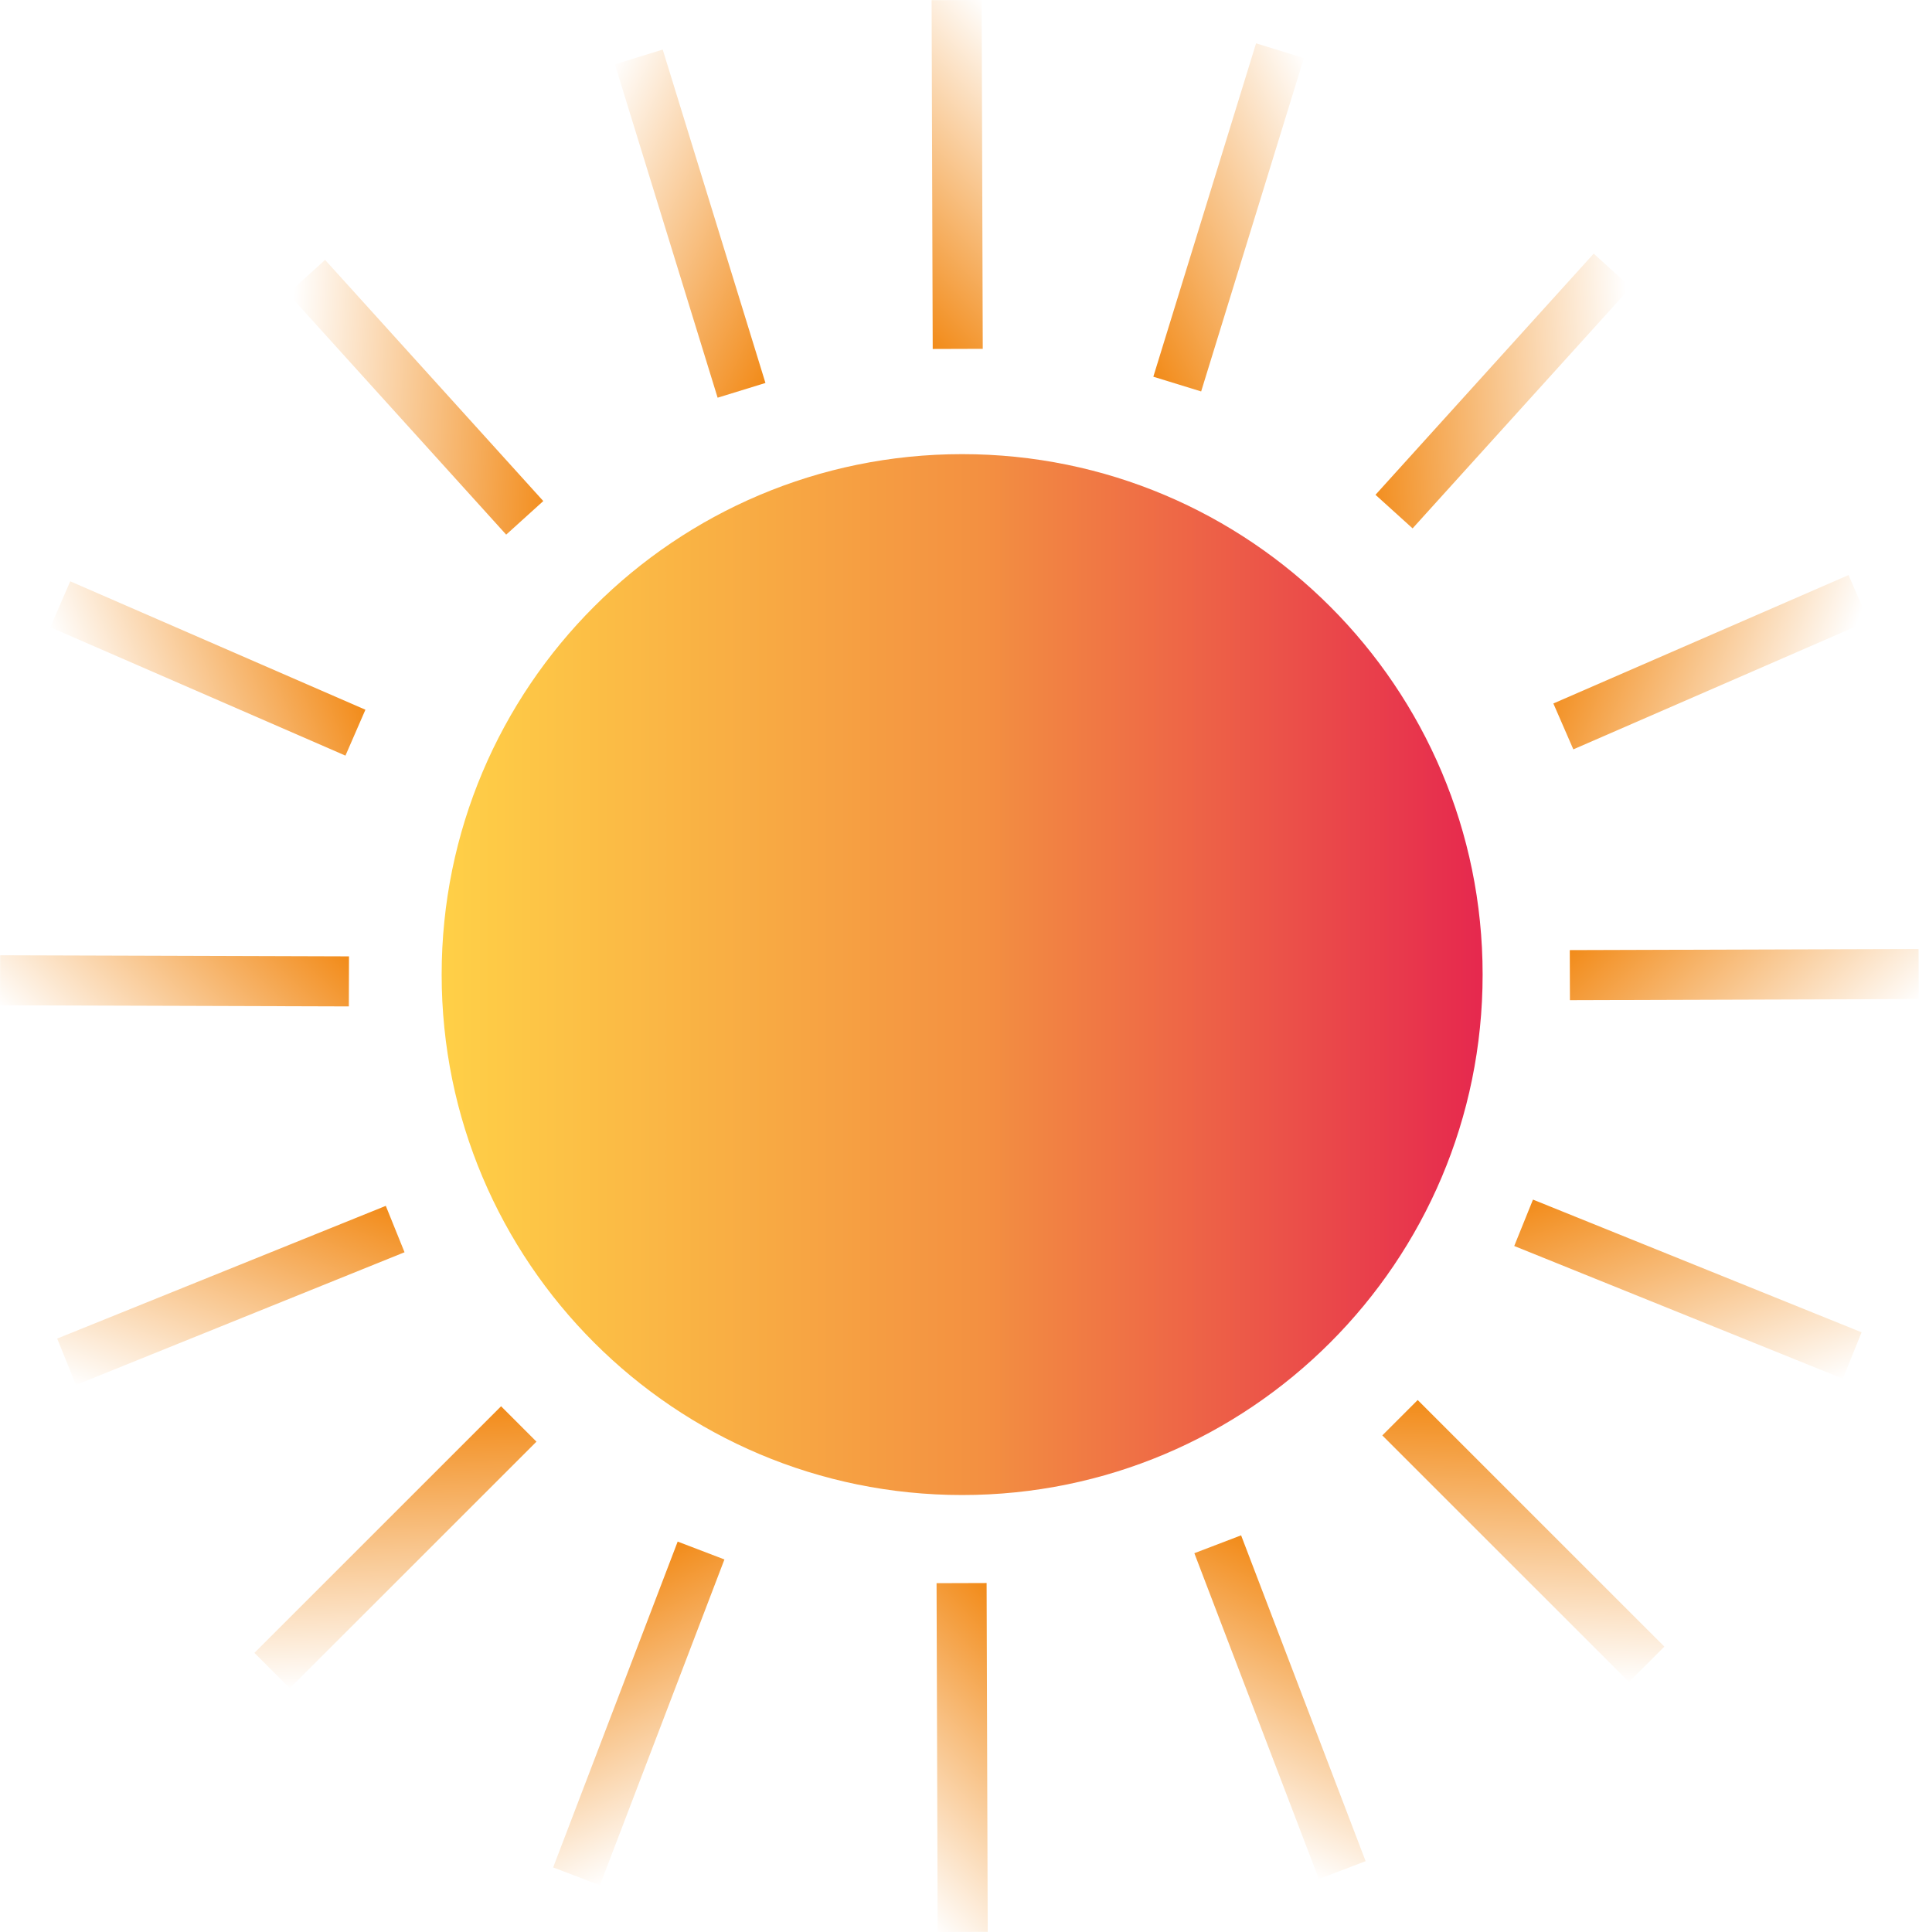
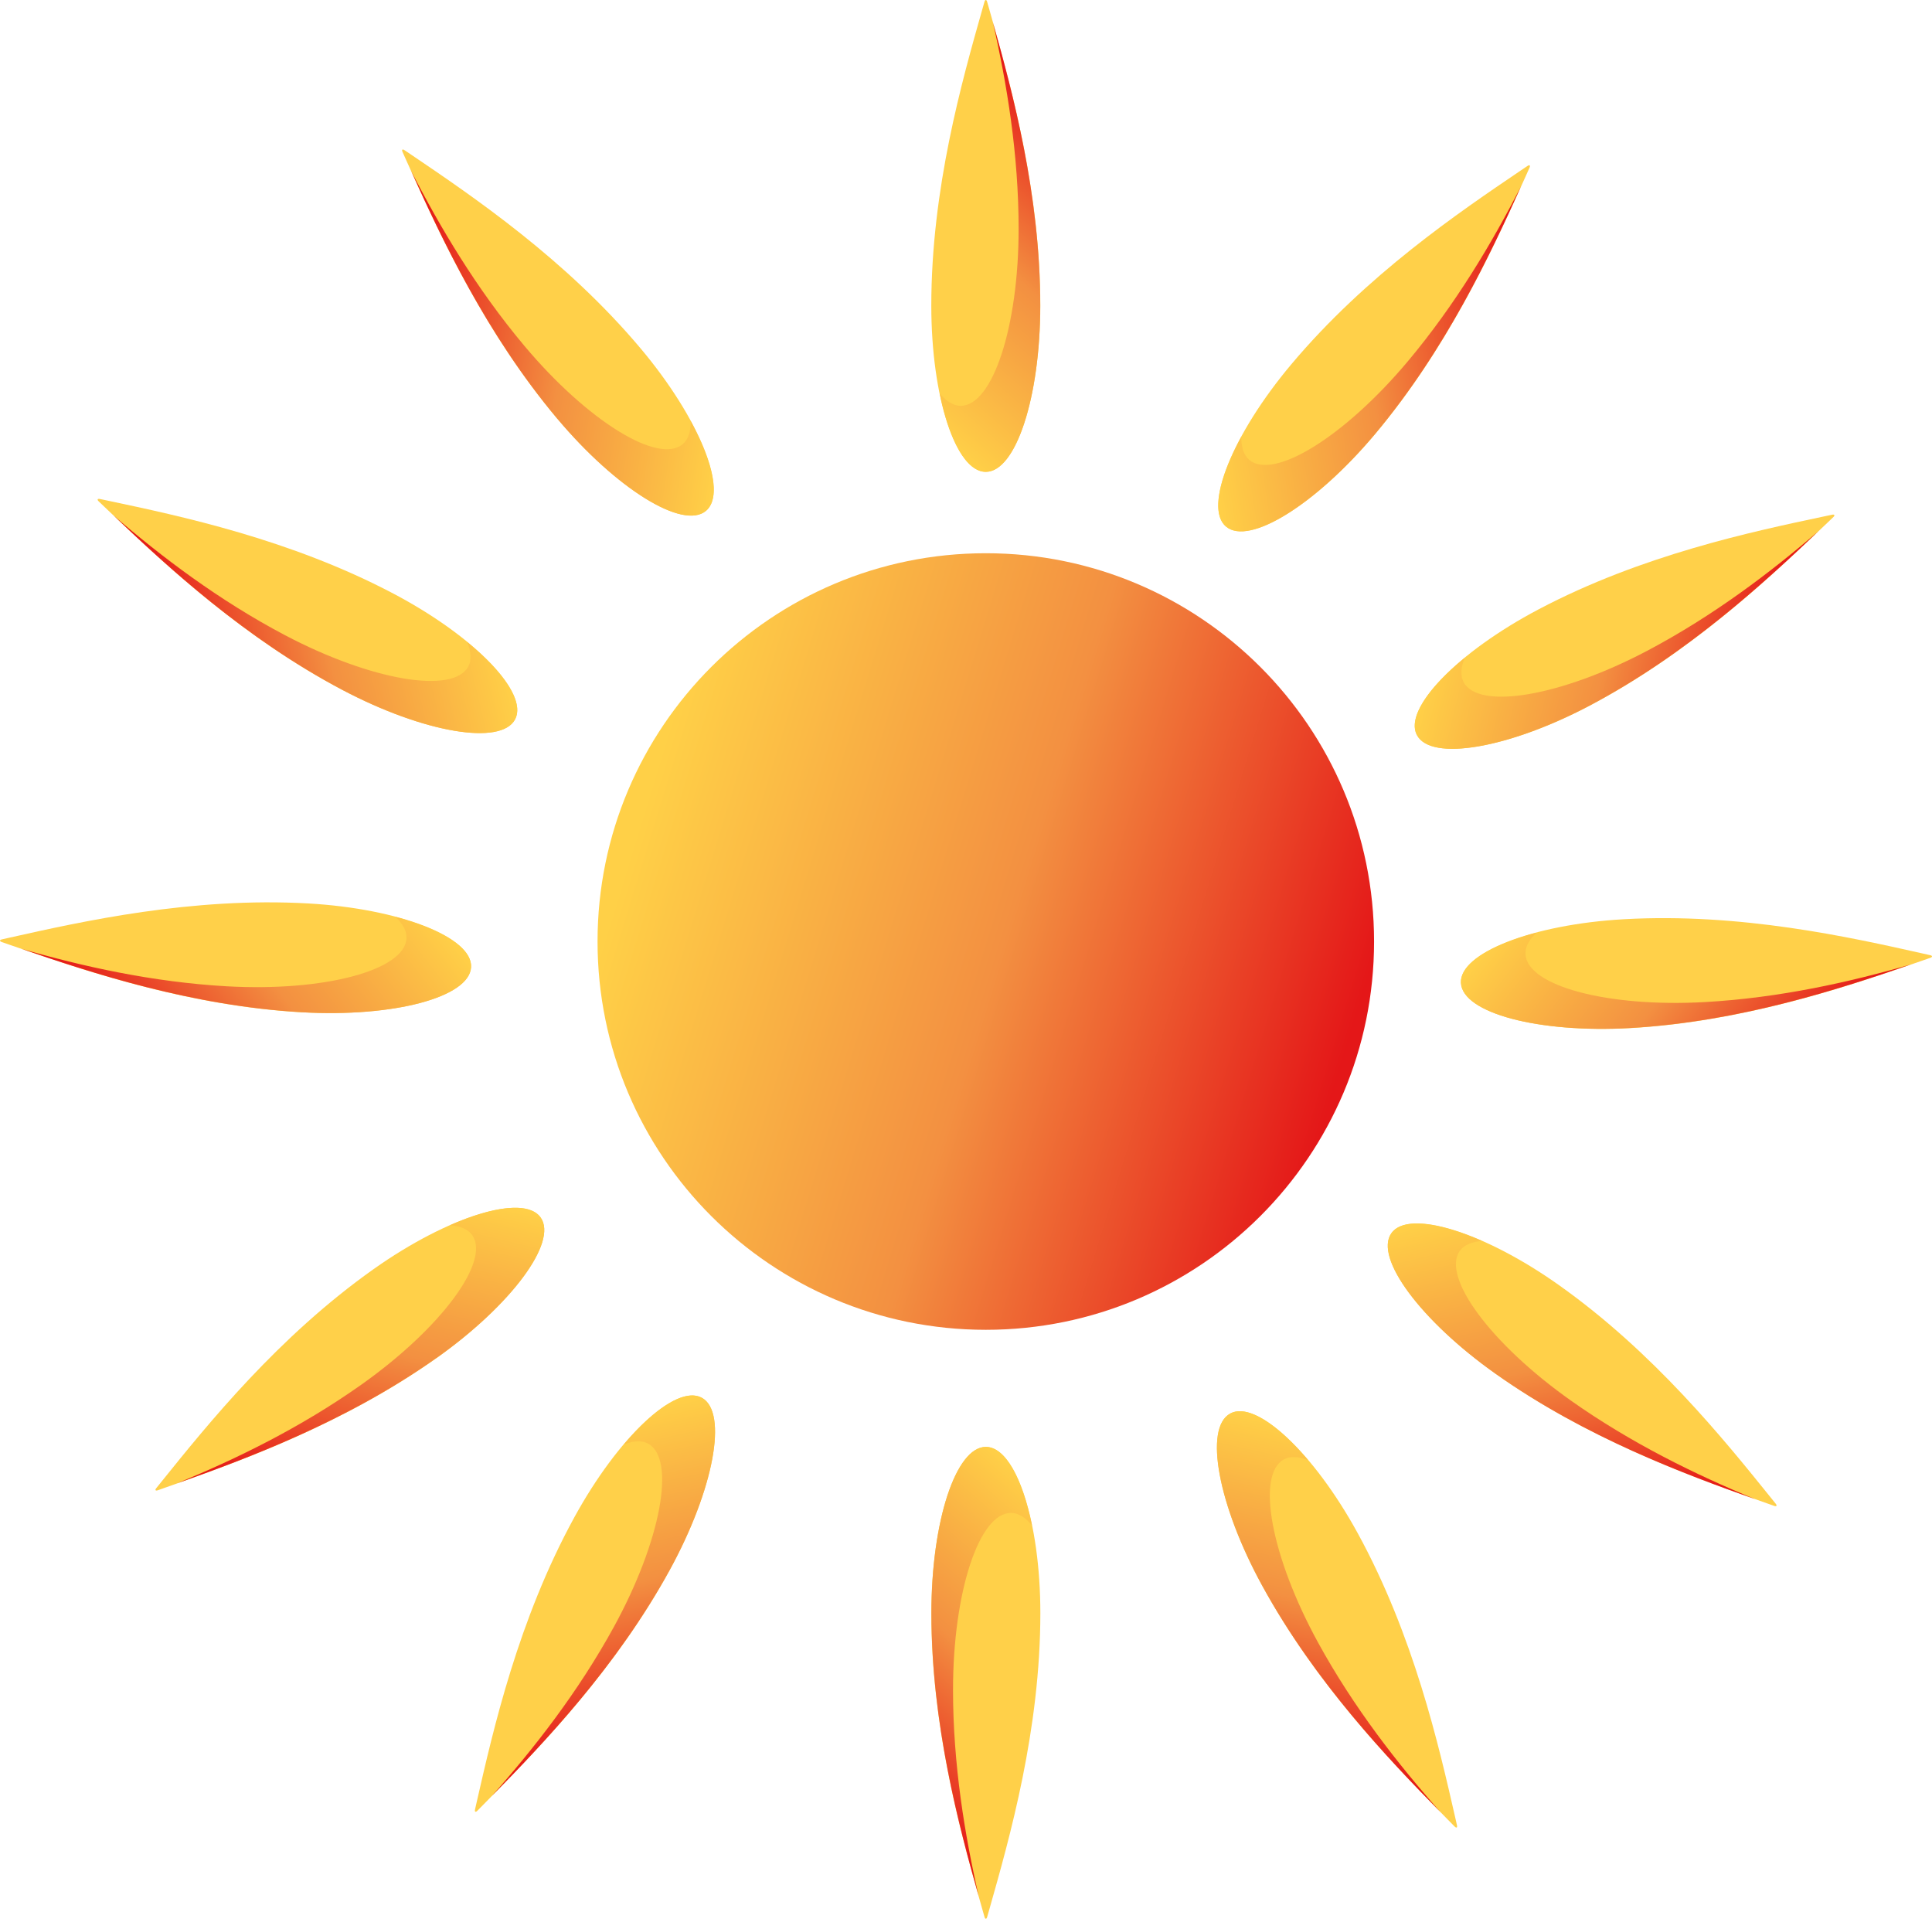
- <svg xmlns="http://www.w3.org/2000/svg" xmlns:xlink="http://www.w3.org/1999/xlink" id="Lager_1" data-name="Lager 1" viewBox="0 0 383.4 386.07">
+ <svg xmlns="http://www.w3.org/2000/svg" xmlns:xlink="http://www.w3.org/1999/xlink" id="Lager_1" viewBox="0 0 517.51 513.92">
  <defs>
    <style>
      .cls-1 {
-         fill: url(#Namnlös_övertoning_197-13);
-         stroke: url(#Namnlös_övertoning_193-13);
-       }
- 
-       .cls-1, .cls-2, .cls-3, .cls-4, .cls-5, .cls-6, .cls-7, .cls-8, .cls-9, .cls-10, .cls-11, .cls-12, .cls-13, .cls-14, .cls-15, .cls-16 {
-         stroke-miterlimit: 10;
-         stroke-width: 10px;
+         fill: url(#Namnlös_övertoning_3-3);
      }

      .cls-2 {
-         fill: url(#Namnlös_övertoning_197-3);
-         stroke: url(#Namnlös_övertoning_193-2);
+         fill: url(#Namnlös_övertoning_3-11);
      }

      .cls-3 {
-         fill: url(#Namnlös_övertoning_197-15);
-         stroke: url(#Namnlös_övertoning_193-15);
+         fill: url(#Namnlös_övertoning_3-2);
      }

      .cls-4 {
-         fill: url(#Namnlös_övertoning_197-10);
-         stroke: url(#Namnlös_övertoning_193-9);
+         fill: url(#Namnlös_övertoning_3-7);
      }

      .cls-5 {
-         fill: url(#Namnlös_övertoning_197-2);
-         stroke: url(#Namnlös_övertoning_193);
-       }
- 
-       .cls-17 {
-         fill: url(#Namnlös_övertoning_90);
-         stroke-width: 0px;
+         fill: url(#Namnlös_övertoning_3-5);
      }

      .cls-6 {
-         fill: url(#Namnlös_övertoning_197);
-         stroke: url(#Namnlös_övertoning_195);
+         fill: url(#Namnlös_övertoning_3);
      }

      .cls-7 {
-         fill: url(#Namnlös_övertoning_197-5);
-         stroke: url(#Namnlös_övertoning_193-4);
+         fill: #ffd049;
      }

      .cls-8 {
-         fill: url(#Namnlös_övertoning_197-14);
-         stroke: url(#Namnlös_övertoning_193-14);
+         fill: url(#Namnlös_övertoning_3-9);
      }

      .cls-9 {
-         fill: url(#Namnlös_övertoning_197-8);
-         stroke: url(#Namnlös_övertoning_193-7);
+         fill: url(#Namnlös_övertoning_3-6);
      }

      .cls-10 {
-         fill: url(#Namnlös_övertoning_197-4);
-         stroke: url(#Namnlös_övertoning_193-3);
+         fill: url(#Namnlös_övertoning_3-13);
      }

      .cls-11 {
-         fill: url(#Namnlös_övertoning_197-7);
-         stroke: url(#Namnlös_övertoning_193-6);
+         fill: url(#Namnlös_övertoning_3-4);
      }

      .cls-12 {
-         fill: url(#Namnlös_övertoning_199);
-         stroke: url(#Namnlös_övertoning_193-11);
+         fill: url(#Namnlös_övertoning_3-10);
      }

      .cls-13 {
-         fill: url(#Namnlös_övertoning_197-12);
-         stroke: url(#Namnlös_övertoning_193-12);
+         fill: url(#Namnlös_övertoning_3-8);
      }

      .cls-14 {
-         fill: url(#Namnlös_övertoning_197-6);
-         stroke: url(#Namnlös_övertoning_193-5);
-       }
- 
-       .cls-15 {
-         fill: url(#Namnlös_övertoning_197-11);
-         stroke: url(#Namnlös_övertoning_193-10);
-       }
- 
-       .cls-16 {
-         fill: url(#Namnlös_övertoning_197-9);
-         stroke: url(#Namnlös_övertoning_193-8);
+         fill: url(#Namnlös_övertoning_3-12);
      }
    </style>
-     <linearGradient id="Namnlös_övertoning_90" data-name="Namnlös övertoning 90" x1="88.25" y1="194.75" x2="296.25" y2="194.75" gradientUnits="userSpaceOnUse">
+     <linearGradient id="Namnlös_övertoning_3" data-name="Namnlös övertoning 3" x1="170.21" y1="223.37" x2="370.33" y2="284.82" gradientUnits="userSpaceOnUse">
      <stop offset="0" stop-color="#ffd047" />
-       <stop offset=".52" stop-color="#f39041" />
-       <stop offset="1" stop-color="#e6284e" />
+       <stop offset=".49" stop-color="#f39041" />
+       <stop offset=".95" stop-color="#e41718" />
    </linearGradient>
-     <linearGradient id="Namnlös_övertoning_197" data-name="Namnlös övertoning 197" x1="248.5" y1="94.93" x2="294.84" y2="94.93" gradientTransform="translate(575.73 160.14) rotate(177.38) skewX(.48)" gradientUnits="userSpaceOnUse">
-       <stop offset="0" stop-color="#fff" stop-opacity="0" />
-       <stop offset="1" stop-color="#f28c1b" />
-     </linearGradient>
-     <linearGradient id="Namnlös_övertoning_195" data-name="Namnlös övertoning 195" x1="244.96" y1="94.93" x2="298.37" y2="94.93" gradientTransform="translate(575.73 160.14) rotate(177.38) skewX(.48)" gradientUnits="userSpaceOnUse">
-       <stop offset="0" stop-color="#fff" />
-       <stop offset="1" stop-color="#f28c1b" />
-     </linearGradient>
-     <linearGradient id="Namnlös_övertoning_197-2" data-name="Namnlös övertoning 197" x1="214.48" y1="53.27" x2="260.82" y2="53.27" gradientTransform="translate(541.27 269.92) rotate(-157.98) skewX(1.07)" xlink:href="#Namnlös_övertoning_197" />
-     <linearGradient id="Namnlös_övertoning_193" data-name="Namnlös övertoning 193" x1="210.95" y1="53.27" x2="264.36" y2="53.27" gradientTransform="translate(541.27 269.92) rotate(-157.98) skewX(1.07)" gradientUnits="userSpaceOnUse">
-       <stop offset="0" stop-color="#fff" />
-       <stop offset="1" stop-color="#f28c1b" />
-     </linearGradient>
-     <linearGradient id="Namnlös_övertoning_197-3" data-name="Namnlös övertoning 197" x1="196.6" y1="6.4" x2="242.94" y2="6.4" gradientTransform="translate(509.5 354.18) rotate(-136.94) scale(1.03) skewX(-3.52)" xlink:href="#Namnlös_övertoning_197" />
-     <linearGradient id="Namnlös_övertoning_193-2" data-name="Namnlös övertoning 193" x1="193.06" y1="6.4" x2="246.47" y2="6.4" gradientTransform="translate(509.5 354.18) rotate(-136.94) scale(1.03) skewX(-3.52)" xlink:href="#Namnlös_övertoning_193" />
-     <linearGradient id="Namnlös_övertoning_197-4" data-name="Namnlös övertoning 197" x1="158.62" y1="-39.55" x2="204.96" y2="-39.55" gradientTransform="translate(456.4 414.21) rotate(-115.22) scale(1.04) skewX(-4.42)" xlink:href="#Namnlös_övertoning_197" />
-     <linearGradient id="Namnlös_övertoning_193-3" data-name="Namnlös övertoning 193" x1="155.08" y1="-39.55" x2="208.5" y2="-39.55" gradientTransform="translate(456.4 414.21) rotate(-115.22) scale(1.04) skewX(-4.42)" xlink:href="#Namnlös_övertoning_193" />
-     <linearGradient id="Namnlös_övertoning_197-5" data-name="Namnlös övertoning 197" x1="137.45" y1="-92.59" x2="183.79" y2="-92.59" gradientTransform="translate(405.02 476.61) rotate(-91.76) scale(1.03) skewX(-3.52)" xlink:href="#Namnlös_övertoning_197" />
-     <linearGradient id="Namnlös_övertoning_193-4" data-name="Namnlös övertoning 193" x1="133.91" y1="-92.59" x2="187.32" y2="-92.59" gradientTransform="translate(405.02 476.61) rotate(-91.76) scale(1.03) skewX(-3.52)" xlink:href="#Namnlös_övertoning_193" />
-     <linearGradient id="Namnlös_övertoning_197-6" data-name="Namnlös övertoning 197" x1="153.03" y1="-152.51" x2="199.37" y2="-152.51" gradientTransform="translate(328.37 578.05) rotate(-67.68) scale(1.03) skewX(-3.52)" xlink:href="#Namnlös_övertoning_197" />
-     <linearGradient id="Namnlös_övertoning_193-5" data-name="Namnlös övertoning 193" x1="149.49" y1="-152.51" x2="202.9" y2="-152.51" gradientTransform="translate(328.37 578.05) rotate(-67.68) scale(1.03) skewX(-3.52)" xlink:href="#Namnlös_övertoning_193" />
-     <linearGradient id="Namnlös_övertoning_197-7" data-name="Namnlös övertoning 197" x1="224.36" y1="10.34" x2="270.7" y2="10.34" gradientTransform="translate(10.46 530.15) rotate(-46.94) scale(1.03) skewX(-3.52)" xlink:href="#Namnlös_övertoning_197" />
-     <linearGradient id="Namnlös_övertoning_193-6" data-name="Namnlös övertoning 193" x1="220.82" y1="10.34" x2="274.24" y2="10.34" gradientTransform="translate(10.46 530.15) rotate(-46.94) scale(1.03) skewX(-3.52)" xlink:href="#Namnlös_övertoning_193" />
-     <linearGradient id="Namnlös_övertoning_197-8" data-name="Namnlös övertoning 197" x1="197.01" y1="-18.2" x2="243.35" y2="-18.2" gradientTransform="translate(333.52 -144.86) rotate(133.06) scale(1.03) skewX(-3.52)" xlink:href="#Namnlös_övertoning_197" />
-     <linearGradient id="Namnlös_övertoning_193-7" data-name="Namnlös övertoning 193" x1="193.48" y1="-18.2" x2="246.89" y2="-18.2" gradientTransform="translate(333.52 -144.86) rotate(133.06) scale(1.03) skewX(-3.52)" xlink:href="#Namnlös_övertoning_193" />
-     <linearGradient id="Namnlös_övertoning_197-9" data-name="Namnlös övertoning 197" x1="161.16" y1="-60.49" x2="207.5" y2="-60.49" gradientTransform="translate(383.4 -106.73) rotate(150.36) scale(1.03) skewX(-3.52)" xlink:href="#Namnlös_övertoning_197" />
-     <linearGradient id="Namnlös_övertoning_193-8" data-name="Namnlös övertoning 193" x1="157.62" y1="-60.49" x2="211.03" y2="-60.49" gradientTransform="translate(383.4 -106.73) rotate(150.36) scale(1.03) skewX(-3.52)" xlink:href="#Namnlös_övertoning_193" />
-     <linearGradient id="Namnlös_övertoning_197-10" data-name="Namnlös övertoning 197" x1="283.09" y1="95.26" x2="329.43" y2="95.26" gradientTransform="translate(-226.76 160.14) rotate(2.62) scale(1 -1) skewX(.48)" xlink:href="#Namnlös_övertoning_197" />
-     <linearGradient id="Namnlös_övertoning_193-9" data-name="Namnlös övertoning 193" x1="279.55" y1="95.26" x2="332.96" y2="95.26" gradientTransform="translate(-226.76 160.14) rotate(2.62) scale(1 -1) skewX(.48)" xlink:href="#Namnlös_övertoning_193" />
-     <linearGradient id="Namnlös_övertoning_197-11" data-name="Namnlös övertoning 197" x1="246.49" y1="39.07" x2="292.83" y2="39.07" gradientTransform="translate(-192.3 269.92) rotate(-22.02) scale(.99 -.99) skewX(1.07)" xlink:href="#Namnlös_övertoning_197" />
-     <linearGradient id="Namnlös_övertoning_193-10" data-name="Namnlös övertoning 193" x1="242.96" y1="39.07" x2="296.37" y2="39.07" gradientTransform="translate(-192.3 269.92) rotate(-22.02) scale(.99 -.99) skewX(1.07)" xlink:href="#Namnlös_övertoning_193" />
-     <linearGradient id="Namnlös_övertoning_199" data-name="Namnlös övertoning 199" x1="218.68" y1="-17.3" x2="265.02" y2="-17.3" gradientTransform="translate(-160.53 354.18) rotate(-43.06) scale(1.03 -1.03) skewX(-3.52)" gradientUnits="userSpaceOnUse">
-       <stop offset="0" stop-color="#fff" stop-opacity="0" />
-       <stop offset="1" stop-color="#f28c1b" />
-     </linearGradient>
-     <linearGradient id="Namnlös_övertoning_193-11" data-name="Namnlös övertoning 193" x1="215.15" y1="-17.3" x2="268.56" y2="-17.3" gradientTransform="translate(-160.53 354.18) rotate(-43.06) scale(1.03 -1.03) skewX(-3.52)" xlink:href="#Namnlös_övertoning_193" />
-     <linearGradient id="Namnlös_övertoning_197-12" data-name="Namnlös övertoning 197" x1="169.27" y1="-70.07" x2="215.61" y2="-70.07" gradientTransform="translate(-107.43 414.21) rotate(-64.78) scale(1.04 -1.04) skewX(-4.42)" xlink:href="#Namnlös_övertoning_197" />
-     <linearGradient id="Namnlös_övertoning_193-12" data-name="Namnlös övertoning 193" x1="165.73" y1="-70.07" x2="219.14" y2="-70.07" gradientTransform="translate(-107.43 414.21) rotate(-64.78) scale(1.04 -1.04) skewX(-4.42)" xlink:href="#Namnlös_övertoning_193" />
-     <linearGradient id="Namnlös_övertoning_197-13" data-name="Namnlös övertoning 197" x1="135.21" y1="-126.03" x2="181.55" y2="-126.03" gradientTransform="translate(-56.05 476.61) rotate(-88.24) scale(1.03 -1.03) skewX(-3.52)" xlink:href="#Namnlös_övertoning_197" />
-     <linearGradient id="Namnlös_övertoning_193-13" data-name="Namnlös övertoning 193" x1="131.67" y1="-126.03" x2="185.08" y2="-126.03" gradientTransform="translate(-56.05 476.61) rotate(-88.24) scale(1.03 -1.03) skewX(-3.52)" xlink:href="#Namnlös_övertoning_193" />
-     <linearGradient id="Namnlös_övertoning_197-14" data-name="Namnlös övertoning 197" x1="137.37" y1="-182.97" x2="183.71" y2="-182.97" gradientTransform="translate(20.6 578.05) rotate(-112.32) scale(1.03 -1.03) skewX(-3.52)" xlink:href="#Namnlös_övertoning_197" />
-     <linearGradient id="Namnlös_övertoning_193-14" data-name="Namnlös övertoning 193" x1="133.83" y1="-182.97" x2="187.24" y2="-182.97" gradientTransform="translate(20.6 578.05) rotate(-112.32) scale(1.03 -1.03) skewX(-3.52)" xlink:href="#Namnlös_övertoning_193" />
-     <linearGradient id="Namnlös_övertoning_197-15" data-name="Namnlös övertoning 197" x1="191.7" y1="-45.01" x2="238.04" y2="-45.01" gradientTransform="translate(-34.43 -106.73) rotate(29.64) scale(1.03 -1.03) skewX(-3.52)" xlink:href="#Namnlös_övertoning_197" />
-     <linearGradient id="Namnlös_övertoning_193-15" data-name="Namnlös övertoning 193" x1="188.16" y1="-45.01" x2="241.58" y2="-45.01" gradientTransform="translate(-34.43 -106.73) rotate(29.64) scale(1.03 -1.03) skewX(-3.52)" xlink:href="#Namnlös_övertoning_193" />
+     <linearGradient id="Namnlös_övertoning_3-2" data-name="Namnlös övertoning 3" x1="321.49" y1="96.45" x2="414.73" y2="96.45" gradientTransform="translate(-11.1 57.19) rotate(-8.74)" xlink:href="#Namnlös_övertoning_3" />
+     <linearGradient id="Namnlös_övertoning_3-3" data-name="Namnlös övertoning 3" x1="371.71" y1="173.22" x2="464.96" y2="173.22" gradientTransform="translate(65.67 -95.14) rotate(13.42)" xlink:href="#Namnlös_övertoning_3" />
+     <linearGradient id="Namnlös_övertoning_3-4" data-name="Namnlös övertoning 3" x1="383.73" y1="247.44" x2="476.97" y2="247.44" gradientTransform="translate(263.42 -198.67) rotate(37.97)" xlink:href="#Namnlös_övertoning_3" />
+     <linearGradient id="Namnlös_övertoning_3-5" data-name="Namnlös övertoning 3" x1="363.49" y1="312.52" x2="456.73" y2="312.52" gradientTransform="translate(628.49 -106.21) rotate(76.52)" xlink:href="#Namnlös_övertoning_3" />
+     <linearGradient id="Namnlös_övertoning_3-6" data-name="Namnlös övertoning 3" x1="255.58" y1="389.94" x2="348.82" y2="389.94" gradientTransform="translate(755.28 476.26) rotate(131.22)" xlink:href="#Namnlös_övertoning_3" />
+     <linearGradient id="Namnlös_övertoning_3-7" data-name="Namnlös övertoning 3" x1="381.15" y1="106.07" x2="474.4" y2="106.07" gradientTransform="translate(553.07 36.43) rotate(102.52)" xlink:href="#Namnlös_övertoning_3" />
+     <linearGradient id="Namnlös_övertoning_3-8" data-name="Namnlös övertoning 3" x1="240.62" y1="415.49" x2="333.86" y2="415.49" gradientTransform="translate(-236.51 9.57) rotate(-48.78)" xlink:href="#Namnlös_övertoning_3" />
+     <linearGradient id="Namnlös_övertoning_3-9" data-name="Namnlös övertoning 3" x1="326.87" y1="93.02" x2="420.12" y2="93.02" gradientTransform="translate(533.41 57.19) rotate(-171.26) scale(1 -1)" xlink:href="#Namnlös_övertoning_3" />
+     <linearGradient id="Namnlös_övertoning_3-10" data-name="Namnlös övertoning 3" x1="375.41" y1="168.01" x2="468.65" y2="168.01" gradientTransform="translate(456.65 -95.14) rotate(166.58) scale(1 -1)" xlink:href="#Namnlös_övertoning_3" />
+     <linearGradient id="Namnlös_övertoning_3-11" data-name="Namnlös övertoning 3" x1="384.92" y1="241.17" x2="478.17" y2="241.17" gradientTransform="translate(258.89 -198.67) rotate(142.03) scale(1 -1)" xlink:href="#Namnlös_övertoning_3" />
+     <linearGradient id="Namnlös_övertoning_3-12" data-name="Namnlös övertoning 3" x1="360.52" y1="306.87" x2="453.76" y2="306.87" gradientTransform="translate(-106.18 -106.21) rotate(103.48) scale(1 -1)" xlink:href="#Namnlös_övertoning_3" />
+     <linearGradient id="Namnlös_övertoning_3-13" data-name="Namnlös övertoning 3" x1="376" y1="102.3" x2="469.25" y2="102.3" gradientTransform="translate(-30.76 36.43) rotate(77.48) scale(1 -1)" xlink:href="#Namnlös_övertoning_3" />
  </defs>
-   <circle class="cls-17" cx="192.25" cy="194.75" r="104" />
-   <line class="cls-6" x1="322.15" y1="54.04" x2="278.55" y2="102.23" />
-   <line class="cls-5" x1="371.36" y1="119.5" x2="312.38" y2="145.16" />
-   <line class="cls-2" x1="383.38" y1="194.64" x2="313.68" y2="194.86" />
-   <line class="cls-10" x1="370.1" y1="270.87" x2="304.44" y2="244.35" />
-   <line class="cls-7" x1="329.03" y1="332.58" x2="279.74" y2="283.3" />
-   <line class="cls-14" x1="268.2" y1="373.7" x2="243.32" y2="308.59" />
-   <line class="cls-11" x1="192.36" y1="386.05" x2="192.14" y2="316.35" />
-   <line class="cls-9" x1="191.15" y1=".02" x2="191.37" y2="69.72" />
-   <line class="cls-16" x1="255.76" y1="10.13" x2="235.23" y2="76.75" />
-   <line class="cls-4" x1="61.25" y1="55.29" x2="104.85" y2="103.48" />
-   <line class="cls-15" x1="12.04" y1="120.75" x2="71.02" y2="146.41" />
-   <line class="cls-12" x1=".02" y1="195.89" x2="69.72" y2="196.11" />
-   <line class="cls-13" x1="13.3" y1="272.12" x2="78.96" y2="245.6" />
-   <line class="cls-1" x1="54.37" y1="333.83" x2="103.66" y2="284.55" />
-   <line class="cls-8" x1="115.2" y1="374.95" x2="140.08" y2="309.84" />
-   <line class="cls-3" x1="127.64" y1="11.38" x2="148.17" y2="78" />
+   <circle class="cls-6" cx="264.06" cy="252.18" r="104" />
+   <path class="cls-7" d="M328.42,141.04c-6.16-5.18,1.69-24.69,17.48-43.47,20.1-23.92,44.99-40.76,61.46-51.91l1.81-1.22c.54-.36.8-.14.54.45l-.89,1.99c-8.15,18.14-20.45,45.56-40.55,69.48-15.82,18.79-33.67,29.87-39.83,24.69Z" />
+   <path class="cls-3" d="M407.39,49.98c-7.7,15.01-17.53,31.62-30.38,46.91-16.81,20-35.82,31.8-42.37,26.29-1.52-1.28-2.15-3.44-2.16-6.15-6.11,11.28-8.06,20.67-4.07,24.02,6.16,5.18,24.02-5.9,39.82-24.7,19-22.61,31.03-48.3,39.16-66.37Z" />
+   <path class="cls-7" d="M379.55,196.88c-3.75-7.12,10.88-22.23,32.58-33.67,27.64-14.57,57.04-20.78,76.5-24.9l2.14-.45c.63-.13.79.17.33.62l-1.58,1.51c-14.39,13.73-36.12,34.48-63.76,49.05-21.74,11.44-42.45,14.96-46.2,7.84Z" />
+   <path class="cls-1" d="M487.02,142.33c-12.79,11-28.16,22.67-45.82,31.99-23.11,12.19-45.17,15.94-49.16,8.37-.92-1.75-.7-4,.32-6.51-9.91,8.15-15.26,16.1-12.83,20.71,3.75,7.12,24.47,3.59,46.19-7.86,26.13-13.78,46.95-33.04,61.3-46.7Z" />
+   <path class="cls-7" d="M391.34,263.29c-.46-8.04,19.13-15.7,43.63-17.08,31.19-1.77,60.52,4.8,79.93,9.15l2.13.48c.63.15.65.48.04.7l-2.06.72c-18.79,6.51-47.19,16.35-78.38,18.12-24.53,1.37-44.83-4.03-45.28-12.07Z" />
+   <path class="cls-11" d="M511.77,258.34c-16.2,4.69-35.04,8.92-54.97,10.05-26.09,1.48-47.7-4.27-48.19-12.82-.11-1.98,1.03-3.92,2.99-5.78-12.4,3.29-20.57,8.3-20.28,13.51.46,8.03,20.77,13.44,45.28,12.05,29.49-1.67,56.43-10.53,75.16-17Z" />
+   <path class="cls-7" d="M372.7,330.31c4.65-6.57,24.75-.35,44.77,13.82,25.5,18.05,44.34,41.46,56.82,56.95l1.37,1.7c.4.51.21.78-.4.57l-2.06-.73c-18.75-6.62-47.09-16.61-72.59-34.67-20.04-14.21-32.55-31.08-27.9-37.65Z" />
+   <path class="cls-5" d="M469.98,401.48c-15.6-6.43-32.96-14.86-49.26-26.39-21.33-15.1-34.65-33.07-29.7-40.05,1.15-1.62,3.25-2.43,5.95-2.66-11.75-5.16-21.26-6.32-24.28-2.07-4.65,6.57,7.87,23.45,27.91,37.64,24.11,17.07,50.7,26.92,69.38,33.54Z" />
+   <path class="cls-7" d="M264.08,387.55c8.05,0,14.59,19.99,14.59,44.53,0,31.24-8.22,60.15-13.65,79.28l-.6,2.1c-.18.62-.52.62-.7,0l-.6-2.1c-5.43-19.13-13.65-48.04-13.65-79.28.02-24.57,6.56-44.53,14.61-44.53Z" />
+   <path class="cls-9" d="M262.2,508.06c-3.77-16.44-6.92-35.49-6.92-55.45,0-26.13,6.96-47.39,15.53-47.39,1.98,0,3.86,1.25,5.61,3.32-2.58-12.57-7.13-21.01-12.34-21.01-8.05,0-14.59,19.97-14.59,44.53,0,29.54,7.32,56.94,12.72,76Z" />
+   <path class="cls-7" d="M329.51,378.62c7.06-3.87,22.4,10.53,34.18,32.05,15,27.41,21.68,56.71,26.1,76.1l.48,2.13c.14.63-.16.79-.61.34l-1.53-1.55c-13.95-14.17-35.04-35.58-50.05-62.98-11.78-21.56-15.63-42.21-8.57-46.07Z" />
+   <path class="cls-4" d="M385.74,485.23c-11.2-12.61-23.11-27.81-32.7-45.32-12.55-22.92-16.65-44.91-9.14-49.02,1.74-.95,3.99-.76,6.51.22-8.3-9.79-16.34-15.01-20.91-12.5-7.06,3.86-3.21,24.53,8.59,46.07,14.18,25.91,33.77,46.43,47.65,60.56Z" />
+   <path class="cls-7" d="M264.05,126.37c-8.05,0-14.59-19.99-14.59-44.53,0-31.24,8.22-60.15,13.65-79.28l.6-2.1c.18-.62.52-.62.7,0l.6,2.1c5.43,19.13,13.65,48.04,13.65,79.28-.02,24.57-6.56,44.53-14.61,44.53Z" />
+   <path class="cls-13" d="M265.93,5.86c3.77,16.44,6.92,35.49,6.92,55.45,0,26.13-6.96,47.39-15.53,47.39-1.98,0-3.86-1.25-5.61-3.32,2.58,12.57,7.13,21.01,12.34,21.01,8.05,0,14.59-19.97,14.59-44.53,0-29.54-7.32-56.94-12.72-76Z" />
+   <path class="cls-7" d="M149.25,112.14c-20.1-23.92-32.41-51.34-40.55-69.48l-.89-1.99c-.26-.59,0-.81.54-.45l1.81,1.22c16.47,11.15,41.36,27.99,61.46,51.91,15.78,18.78,23.64,38.29,17.48,43.47-6.16,5.18-24.01-5.89-39.83-24.69Z" />
+   <path class="cls-8" d="M149.28,112.14c15.8,18.8,33.66,29.88,39.82,24.7,3.99-3.35,2.04-12.74-4.07-24.02,0,2.71-.64,4.87-2.16,6.15-6.55,5.51-25.56-6.28-42.37-26.29-12.84-15.28-22.68-31.89-30.38-46.91,8.14,18.06,20.16,43.76,39.16,66.37Z" />
+   <path class="cls-7" d="M91.76,184.83c-27.64-14.57-49.37-35.32-63.76-49.05l-1.58-1.51c-.46-.45-.31-.75.33-.62l2.14.45c19.46,4.12,48.86,10.33,76.5,24.9,21.7,11.44,36.34,26.55,32.58,33.67-3.75,7.12-24.46,3.6-46.2-7.84Z" />
+   <path class="cls-12" d="M91.78,184.82c21.72,11.45,42.44,14.98,46.19,7.86,2.43-4.61-2.91-12.57-12.83-20.71,1.02,2.51,1.24,4.75.32,6.51-3.99,7.57-26.04,3.82-49.16-8.37-17.66-9.31-33.04-20.98-45.82-31.99,14.35,13.66,35.17,32.92,61.3,46.7Z" />
+   <path class="cls-7" d="M80.89,271.15c-31.19-1.77-59.59-11.61-78.38-18.12l-2.06-.72c-.61-.22-.59-.55.04-.7l2.13-.48c19.41-4.34,48.73-10.91,79.93-9.15,24.5,1.39,44.09,9.05,43.63,17.08-.46,8.04-20.75,13.44-45.28,12.07Z" />
+   <path class="cls-2" d="M80.9,271.13c24.52,1.39,44.83-4.01,45.28-12.05.29-5.2-7.87-10.22-20.28-13.51,1.97,1.86,3.11,3.8,2.99,5.78-.48,8.55-22.1,14.3-48.19,12.82-19.93-1.13-38.77-5.36-54.97-10.05,18.73,6.46,45.67,15.33,75.16,17Z" />
+   <path class="cls-7" d="M116.91,363.76c-25.5,18.05-53.84,28.05-72.59,34.67l-2.06.73c-.61.21-.81-.07-.4-.57l1.37-1.7c12.47-15.49,31.32-38.9,56.82-56.95,20.02-14.18,40.12-20.39,44.77-13.82,4.65,6.57-7.86,23.44-27.9,37.65Z" />
+   <path class="cls-14" d="M116.91,363.73c20.04-14.19,32.56-31.07,27.91-37.64-3.01-4.25-12.52-3.09-24.28,2.07,2.7.23,4.8,1.04,5.95,2.66,4.95,6.99-8.38,24.95-29.7,40.05-16.29,11.54-33.66,19.97-49.26,26.39,18.67-6.61,45.27-16.47,69.38-33.54Z" />
+   <path class="cls-7" d="M179.43,420.48c-15,27.41-36.09,48.81-50.05,62.98l-1.53,1.55c-.46.46-.75.29-.61-.34l.48-2.13c4.42-19.39,11.09-48.69,26.1-76.1,11.78-21.52,27.12-35.92,34.18-32.05,7.06,3.87,3.21,24.51-8.57,46.07Z" />
+   <path class="cls-10" d="M179.42,420.46c11.79-21.54,15.64-42.2,8.59-46.07-4.57-2.5-12.61,2.72-20.91,12.5,2.52-.98,4.77-1.17,6.51-.22,7.51,4.11,3.41,26.1-9.14,49.02-9.59,17.51-21.5,32.7-32.7,45.32,13.89-14.13,33.47-34.65,47.65-60.56Z" />
</svg>
